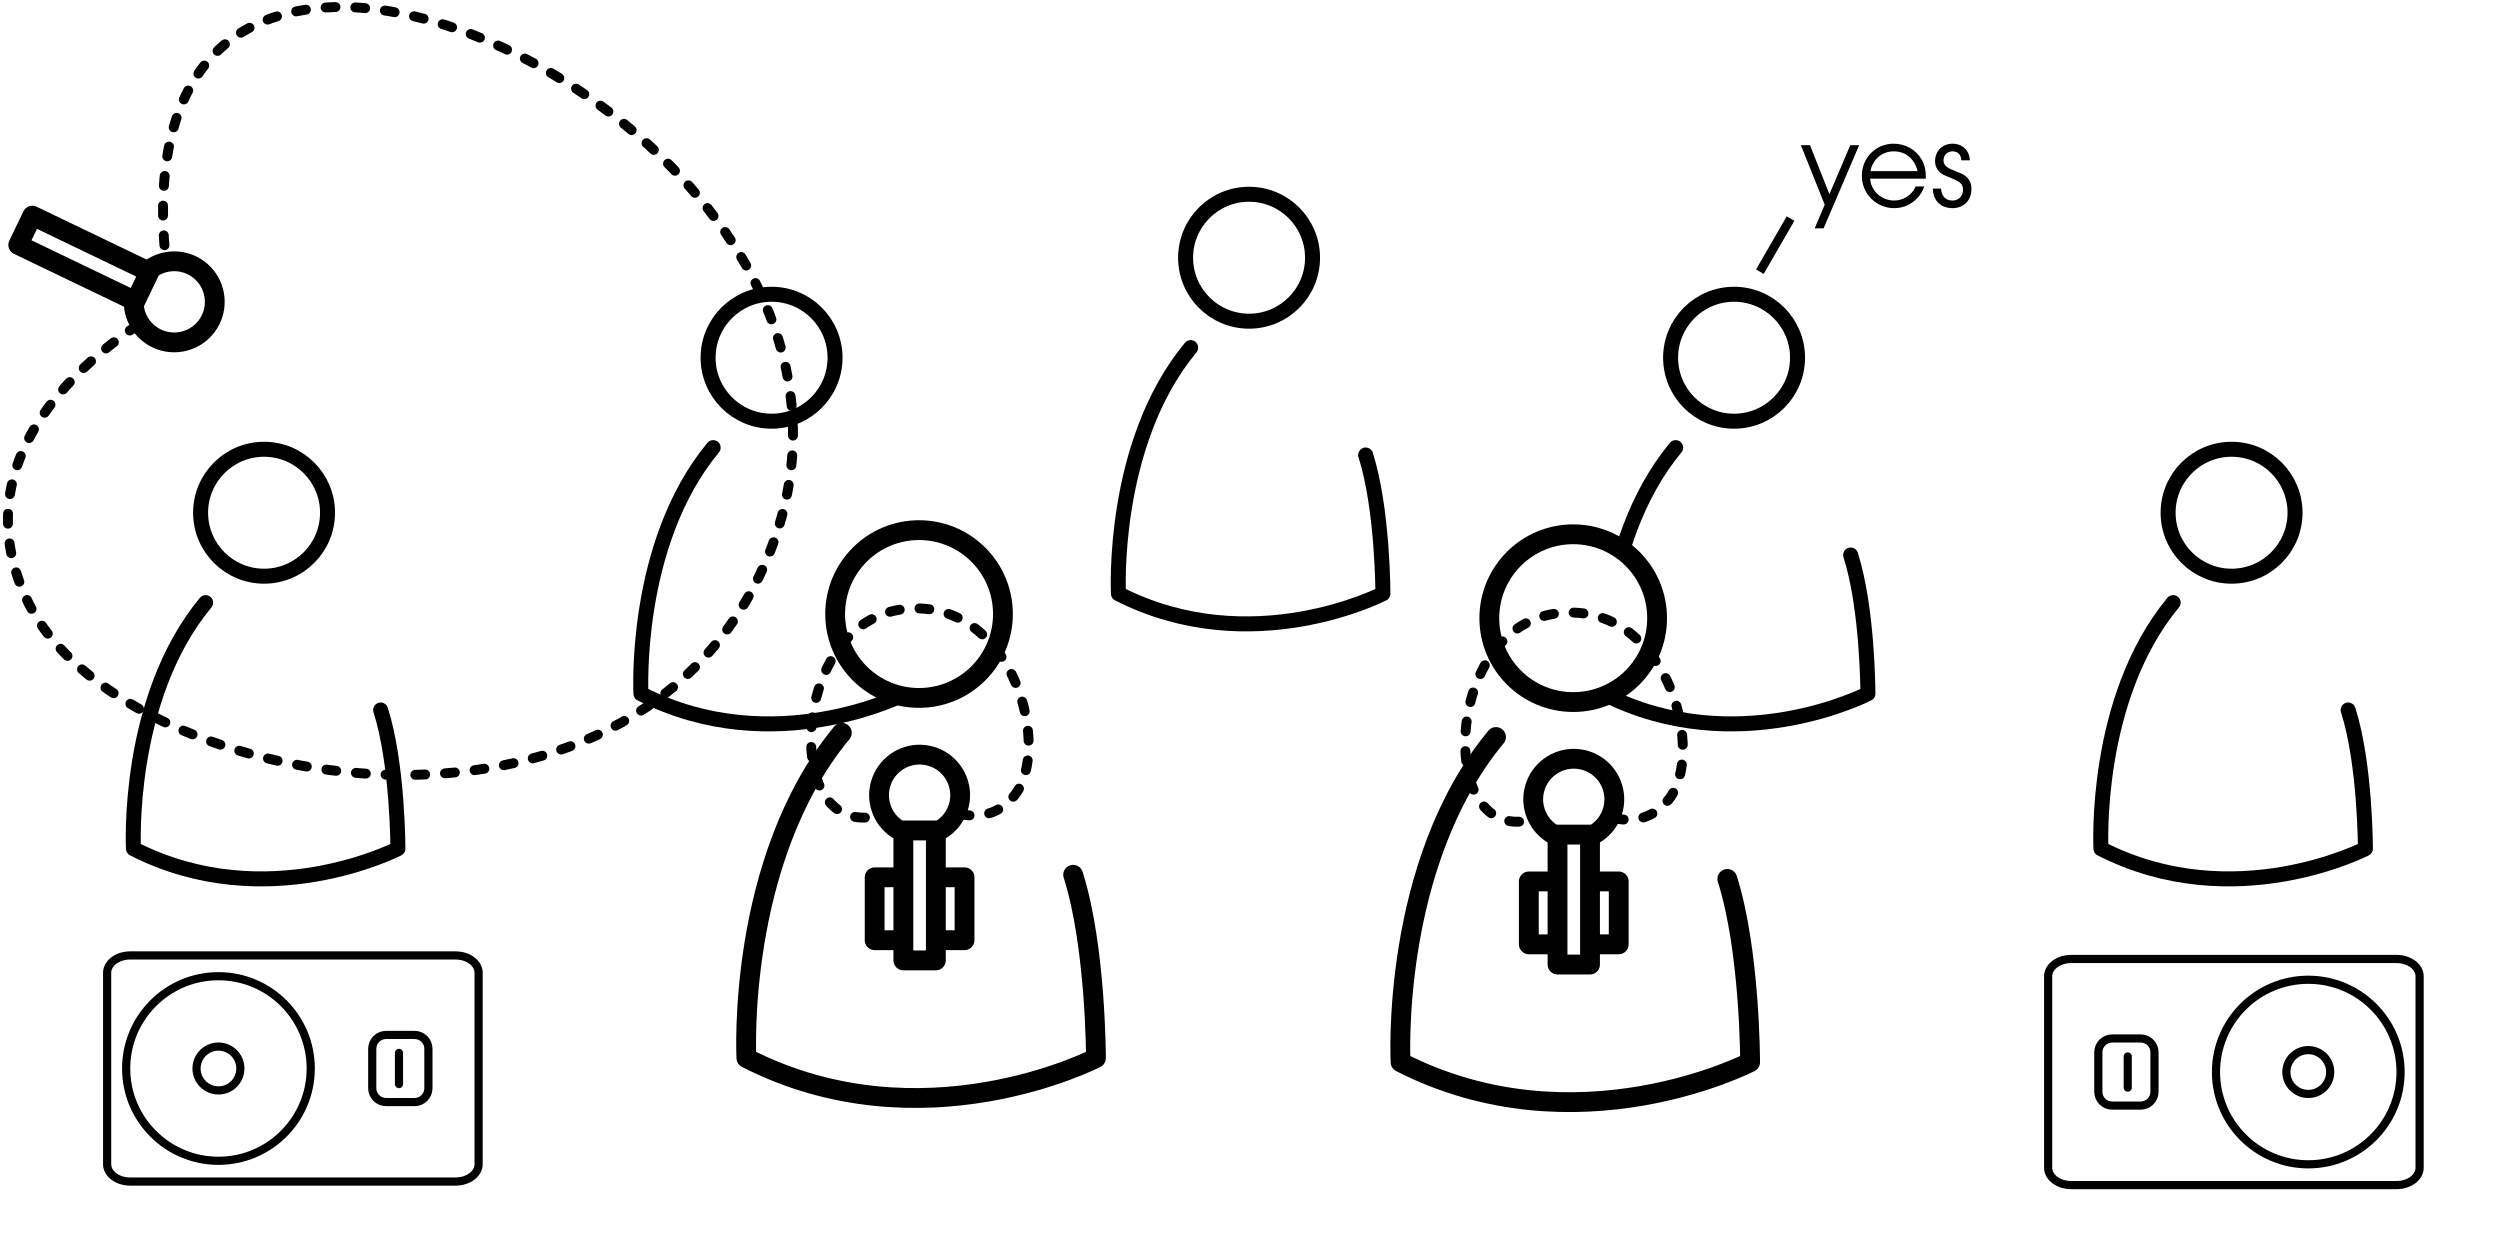
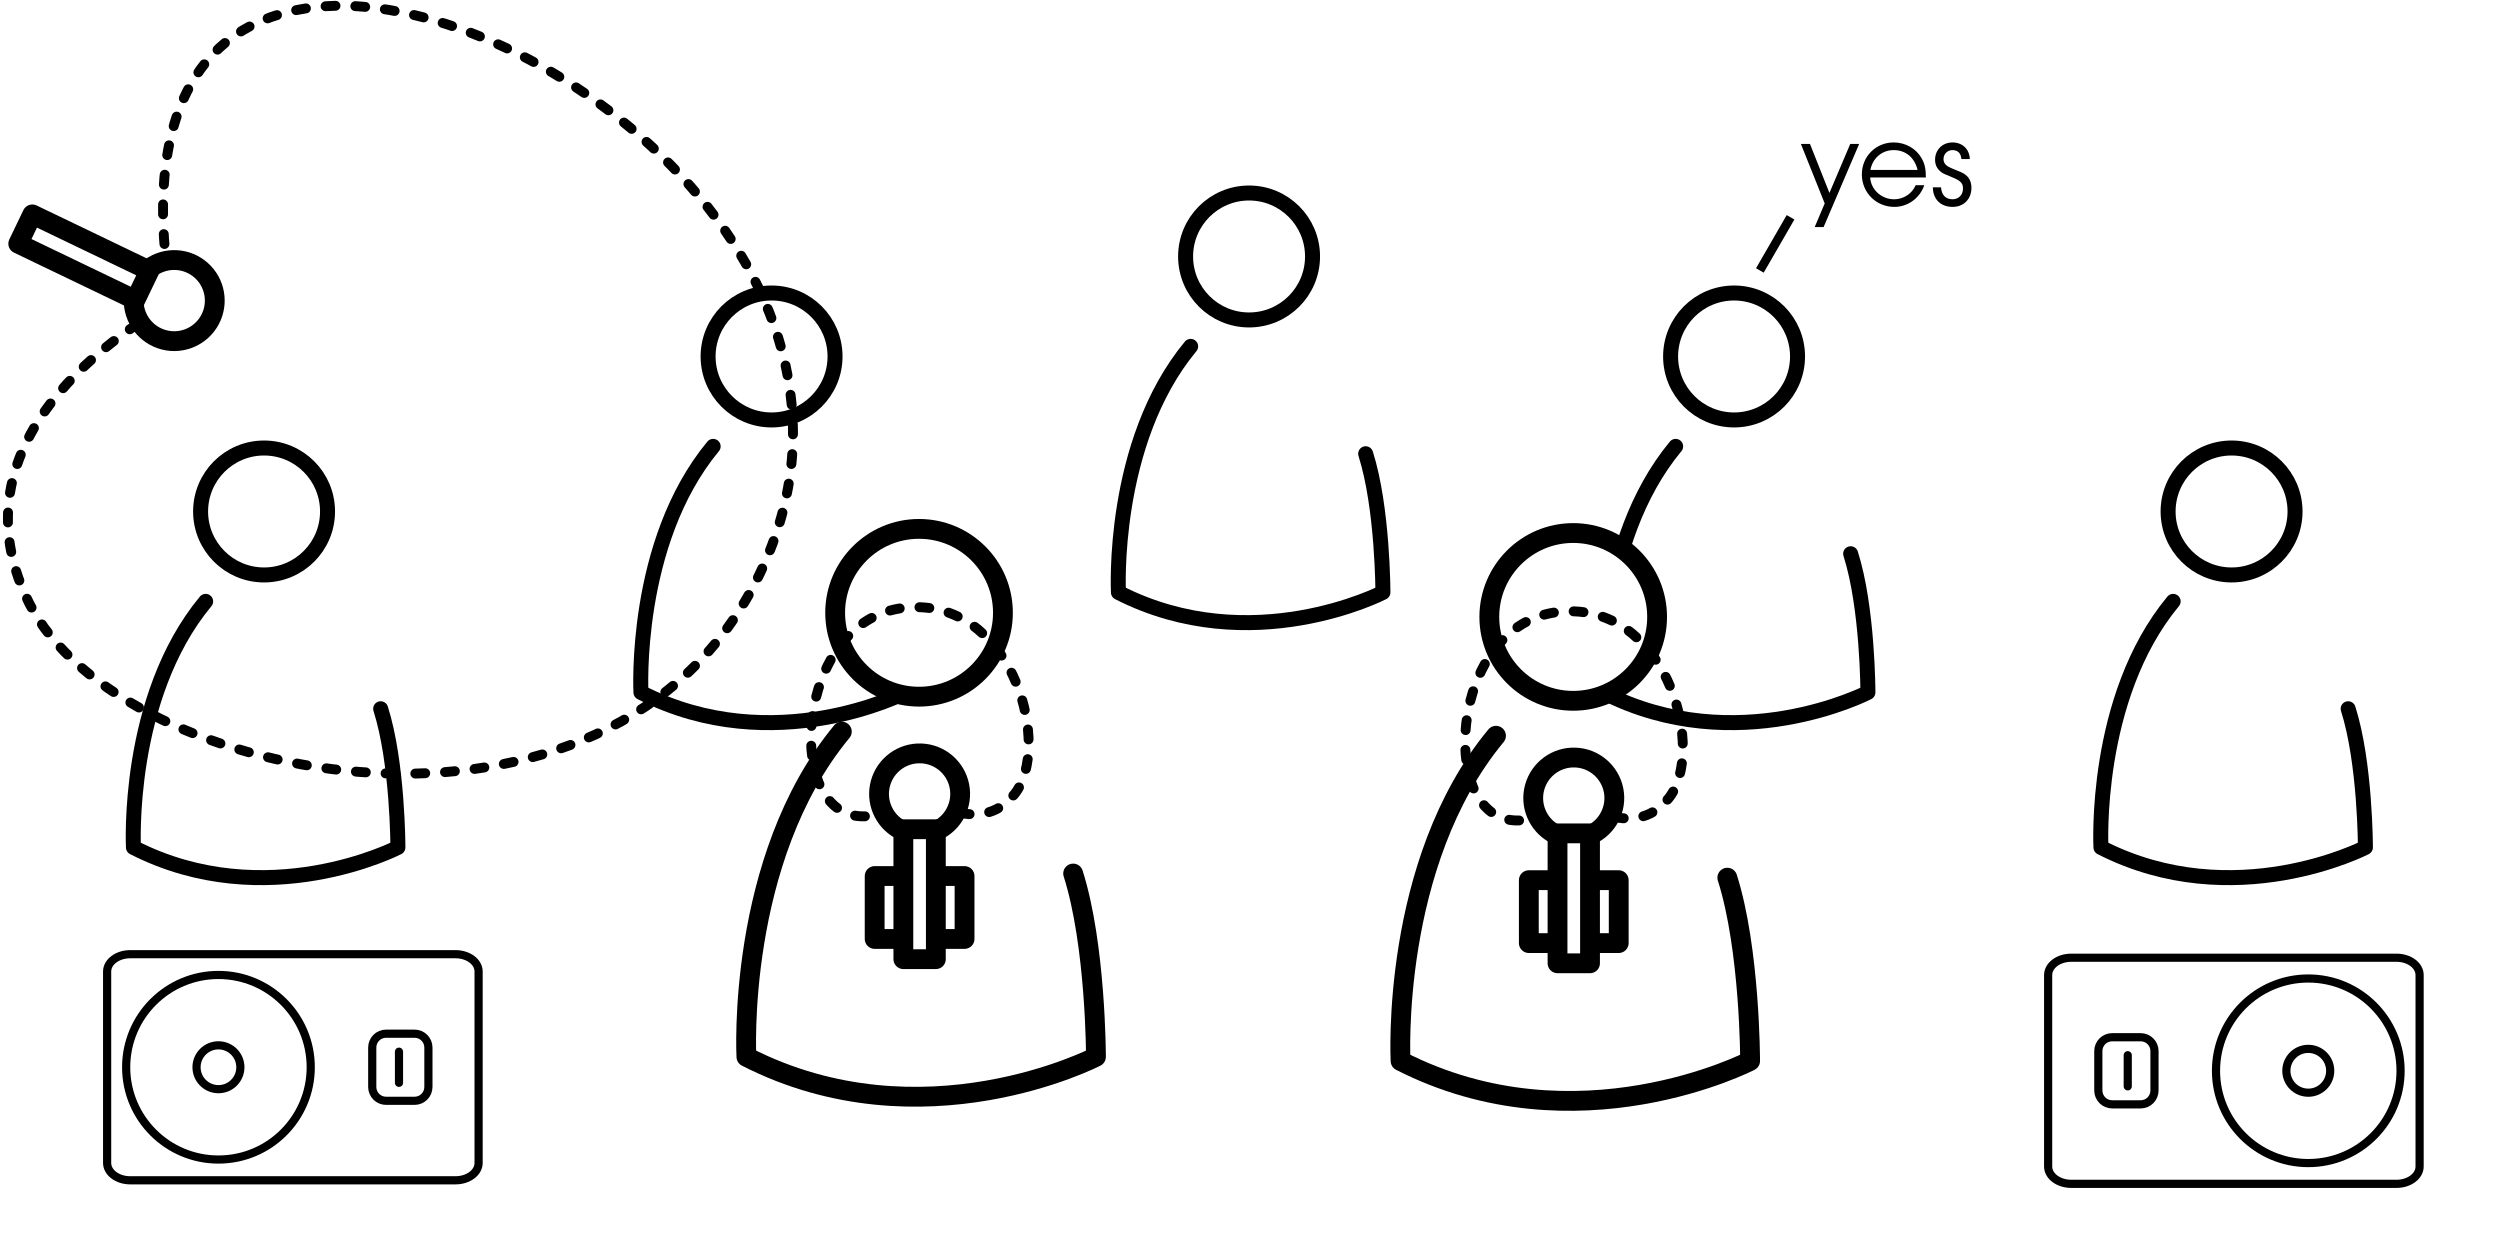
<svg xmlns="http://www.w3.org/2000/svg" width="1000" height="500" viewBox="0 0 1000 500" id="svg2" version="1.1">
  <defs id="defs4">
    <marker orient="auto" refY="0.0" refX="0.0" id="DotS" style="overflow:visible">
      <path id="path4300" d="M -2.5,-1.0 C -2.5,1.76 -4.74,4.0 -7.5,4.0 C -10.26,4.0 -12.5,1.76 -12.5,-1.0 C -12.5,-3.76 -10.26,-6.0 -7.5,-6.0 C -4.74,-6.0 -2.5,-3.76 -2.5,-1.0 z " style="fill-rule:evenodd;stroke:#000000;stroke-width:1pt;stroke-opacity:1;fill:#000000;fill-opacity:1" transform="scale(0.2) translate(7.4, 1)" />
    </marker>
    <marker orient="auto" refY="0.0" refX="0.0" id="DotM" style="overflow:visible">
      <path id="path4297" d="M -2.5,-1.0 C -2.5,1.76 -4.74,4.0 -7.5,4.0 C -10.26,4.0 -12.5,1.76 -12.5,-1.0 C -12.5,-3.76 -10.26,-6.0 -7.5,-6.0 C -4.74,-6.0 -2.5,-3.76 -2.5,-1.0 z " style="fill-rule:evenodd;stroke:#000000;stroke-width:1pt;stroke-opacity:1;fill:#000000;fill-opacity:1" transform="scale(0.4) translate(7.4, 1)" />
    </marker>
    <marker style="overflow:visible" id="marker4672" refX="0" refY="0" orient="auto">
      <path transform="matrix(-0.4,0,0,-0.4,-4,0)" style="fill:#000000;fill-opacity:1;fill-rule:evenodd;stroke:#000000;stroke-width:1pt;stroke-opacity:1" d="M 0,0 5,-5 -12.5,0 5,5 0,0 Z" id="path4674" />
    </marker>
    <marker style="overflow:visible" id="marker4958" refX="0" refY="0" orient="auto">
      <path transform="matrix(-0.4,0,0,-0.4,-4,0)" style="fill:#000000;fill-opacity:1;fill-rule:evenodd;stroke:#000000;stroke-width:1pt;stroke-opacity:1" d="M 0,0 5,-5 -12.5,0 5,5 0,0 Z" id="path4960" />
    </marker>
  </defs>
  <g id="layer1" transform="translate(0,-552.3621)">
-     <rect style="opacity:1;fill:#ffffff;fill-opacity:1;stroke:#8c8c8c;stroke-width:3;stroke-linecap:round;stroke-linejoin:round;stroke-miterlimit:4;stroke-dasharray:none;stroke-dashoffset:0;stroke-opacity:1" id="rect4989" width="1110.158" height="581.242" x="-67.882" y="500.819" />
-     <g id="g4603" transform="matrix(1.118562,0,0,1.118562,-35.49982,-10.82269)">
+     <rect style="opacity:1;fill:#ffffff;fill-opacity:1;stroke:#8c8c8c;stroke-width:3.543;stroke-linecap:round;stroke-linejoin:round;stroke-miterlimit:4;stroke-dasharray:none;stroke-dashoffset:0;stroke-opacity:1" id="rect4258" width="1090.359" height="591.141" x="-43.841" y="524.86" />
+     <g id="g4603" transform="matrix(1.118562,0,0,1.118562,-35.49982,-11.32269)">
      <g style="fill:#ffffff" transform="translate(86.97413,213.5462)" id="g4599">
        <path style="fill:#ffffff;fill-rule:evenodd;stroke:none;stroke-width:7.087;stroke-linecap:round;stroke-linejoin:round;stroke-miterlimit:4;stroke-dasharray:none;stroke-opacity:1" d="m 160.235,-48.19 c -37.857,45.714 -34.126,116.299 -34.126,116.299 62.857,32.143 125,0 125,0 0,0 -4.596,-77.064 -24.062,-116.811" id="path4590" />
        <path id="path4592" d="m 160.235,-48.19 c -37.857,45.714 -34.126,116.299 -34.126,116.299 62.857,32.143 125,0 125,0 0,0 0,-39.941 -8.152,-65.546" style="fill:#ffffff;fill-rule:evenodd;stroke:#000000;stroke-width:7.087;stroke-linecap:round;stroke-linejoin:round;stroke-miterlimit:4;stroke-dasharray:none;stroke-opacity:1" />
      </g>
      <circle style="opacity:1;fill:#ffffff;fill-opacity:1;stroke:#000000;stroke-width:7.087;stroke-linecap:round;stroke-miterlimit:4;stroke-dasharray:none;stroke-dashoffset:0;stroke-opacity:1" id="circle4197" cx="274.822" cy="122.867" r="30" />
      <g transform="translate(-200.5133,15)" id="g4241">
        <path id="path4253" d="m 475.277,172.519 c 0,0 -22.297,18.335 -33.84,0 -11.544,-18.335 -2.525,-66.67 32.83,-66.67 35.355,0 48.326,49.978 35.355,66.67 -12.97,16.693 -34.345,0 -34.345,0 z" style="fill:none;fill-rule:evenodd;stroke:#000000;stroke-width:3.543;stroke-linecap:round;stroke-linejoin:miter;stroke-miterlimit:0.9;stroke-dasharray:3.543, 7.087;stroke-dashoffset:0;stroke-opacity:1" />
        <g transform="translate(105,66.78571)" id="g4243">
          <rect style="opacity:1;fill:#ffffff;fill-opacity:1;stroke:#000000;stroke-width:7.087;stroke-linecap:round;stroke-linejoin:round;stroke-miterlimit:4;stroke-dasharray:none;stroke-dashoffset:0;stroke-opacity:1" id="rect4245" width="32.143" height="22.5" x="354.464" y="135.219" />
          <g id="g4247" transform="translate(-1.512097,0)">
            <path d="m 365.029,118.553 a 14.505,14.505 0 0 1 -6.955,-16.583 14.505,14.505 0 0 1 14.523,-10.604 14.505,14.505 0 0 1 13.678,11.674 14.505,14.505 0 0 1 -8.191,16.009" id="path4249" style="opacity:1;fill:#ffffff;fill-opacity:1;stroke:#000000;stroke-width:7.087;stroke-linecap:round;stroke-linejoin:round;stroke-miterlimit:4;stroke-dasharray:none;stroke-dashoffset:0;stroke-opacity:1" />
            <rect y="118.476" x="366.239" height="46.467" width="11.617" id="rect4251" style="opacity:1;fill:#ffffff;fill-opacity:1;stroke:#000000;stroke-width:7.087;stroke-linecap:round;stroke-linejoin:round;stroke-miterlimit:4;stroke-dasharray:none;stroke-dashoffset:0;stroke-opacity:1" />
          </g>
        </g>
      </g>
    </g>
-     <g id="g4379" transform="matrix(2.041065,0,0,2.041065,-2275.938,-534.4789)">
+     <g id="g4379" transform="matrix(2.041065,0,0,2.041065,-2275.938,-534.9789)">
      <path d="m 1037.816,325.533 a 11.063,11.063 0 0 1 3.247,7.834 11.063,11.063 0 0 1 -3.254,7.832" style="opacity:1;fill:none;fill-opacity:0.411;stroke:#000000;stroke-width:1.942;stroke-linecap:round;stroke-linejoin:round;stroke-miterlimit:4;stroke-dasharray:none;stroke-dashoffset:0;stroke-opacity:1" id="ellipse4327" />
      <path d="m 1045.238,318.283 a 21.438,21.438 0 0 1 0.172,29.983" id="circle4333" style="opacity:1;fill:none;fill-opacity:0.411;stroke:#000000;stroke-width:1.942;stroke-linecap:round;stroke-linejoin:round;stroke-miterlimit:4;stroke-dasharray:none;stroke-dashoffset:0;stroke-opacity:1" />
      <path d="m 1054.935,308.534 a 35.188,35.188 0 0 1 -0.097,49.752" style="opacity:1;fill:none;fill-opacity:0.411;stroke:#000000;stroke-width:1.942;stroke-linecap:round;stroke-linejoin:round;stroke-miterlimit:4;stroke-dasharray:none;stroke-dashoffset:0;stroke-opacity:1" id="circle4339" />
      <path d="m 1067.368,296.042 a 52.813,52.813 0 0 1 0.012,74.629" id="circle4345" style="opacity:1;fill:none;fill-opacity:0.411;stroke:#000000;stroke-width:1.942;stroke-linecap:round;stroke-linejoin:round;stroke-miterlimit:4;stroke-dasharray:none;stroke-dashoffset:0;stroke-opacity:1" />
    </g>
-     <g id="g5183" transform="matrix(0.8660254,0.5,-0.5,0.8660254,223.9082,-417.286)">
+     <g id="g5183" transform="matrix(0.8660254,0.5,-0.5,0.8660254,223.9082,-417.786)">
      <path id="path4231" d="m 196.1,720.298 c 0,0 -44.654,36.721 -67.773,0 -23.119,-36.721 -5.058,-133.523 65.75,-133.523 70.808,0 96.784,100.092 70.808,133.523 -25.976,33.431 -68.785,0 -68.785,0 z" style="fill:none;fill-rule:evenodd;stroke:#000000;stroke-width:7.087;stroke-linecap:round;stroke-linejoin:miter;stroke-miterlimit:0.9;stroke-dasharray:7.087, 14.173;stroke-dashoffset:0;stroke-opacity:1" />
      <path d="m 182.561,745.971 a 29.049,29.049 0 0 1 -13.928,-33.212 29.049,29.049 0 0 1 29.086,-21.238 29.049,29.049 0 0 1 27.393,23.38 29.049,29.049 0 0 1 -16.404,32.061" id="path4201" style="opacity:1;fill:#ffffff;fill-opacity:1;stroke:#000000;stroke-width:10.63;stroke-linecap:round;stroke-linejoin:round;stroke-miterlimit:4;stroke-dasharray:none;stroke-dashoffset:0;stroke-opacity:1" />
      <rect y="745.818" x="184.985" height="93.062" width="23.265" id="rect4203" style="opacity:1;fill:#ffffff;fill-opacity:1;stroke:#000000;stroke-width:10.63;stroke-linecap:round;stroke-linejoin:round;stroke-miterlimit:4;stroke-dasharray:none;stroke-dashoffset:0;stroke-opacity:1" />
      <path id="path4227" d="m 196.576,838.462 0,56.215" style="fill:none;fill-rule:evenodd;stroke:#000000;stroke-width:7.087;stroke-linecap:butt;stroke-linejoin:miter;stroke-miterlimit:4;stroke-dasharray:none;stroke-opacity:1;marker-end:url(#DotS)" />
    </g>
-     <g id="g4703" transform="matrix(3.035098,0,0,3.035098,1306.319,-1536.586)">
+     <g id="g4703" transform="matrix(3.035098,0,0,3.035098,1306.319,-1537.086)">
      <rect transform="matrix(0,-1,1,0,0,0)" rx="2.281" ry="3.041" y="-160.477" x="-844.448" height="48.956" width="29.799" id="rect5423" style="opacity:1;fill:#ffffff;fill-opacity:1;stroke:#000000;stroke-width:1.077;stroke-linecap:round;stroke-linejoin:round;stroke-miterlimit:4;stroke-dasharray:none;stroke-dashoffset:0;stroke-opacity:1" />
      <circle transform="matrix(0,-1,1,0,0,0)" r="12.163" cy="-126.192" cx="-829.549" id="path5425" style="opacity:1;fill:#ffffff;fill-opacity:1;stroke:#000000;stroke-width:1.077;stroke-linecap:round;stroke-linejoin:round;stroke-miterlimit:4;stroke-dasharray:none;stroke-dashoffset:0;stroke-opacity:1" />
      <circle transform="matrix(0,-1,1,0,0,0)" r="2.889" cy="-126.192" cx="-829.549" id="path5427" style="opacity:1;fill:#ffffff;fill-opacity:1;stroke:#000000;stroke-width:1.077;stroke-linecap:round;stroke-linejoin:round;stroke-miterlimit:4;stroke-dasharray:none;stroke-dashoffset:0;stroke-opacity:1" />
      <rect transform="matrix(0,-1,1,0,0,0)" ry="1.824" y="-153.863" x="-833.972" height="7.402" width="8.846" id="rect5429" style="opacity:1;fill:#ffffff;fill-opacity:1;stroke:#000000;stroke-width:1.077;stroke-linecap:round;stroke-linejoin:round;stroke-miterlimit:4;stroke-dasharray:none;stroke-dashoffset:0;stroke-opacity:1" />
      <path id="path5431" d="m -149.986,831.601 0,-4.105" style="fill:none;fill-rule:evenodd;stroke:#000000;stroke-width:1.077;stroke-linecap:round;stroke-linejoin:miter;stroke-miterlimit:4;stroke-dasharray:none;stroke-opacity:1" />
    </g>
-     <g id="g4249" transform="translate(-1.054987,4.682896)">
+     <g id="g4249" transform="translate(-1.054987,4.182896)">
      <g transform="matrix(0.7565645,0,0,0.7565645,148.875,164.0788)" id="g5303">
        <g id="g5270" transform="matrix(1.118562,0,0,1.118562,254.8866,744.7224)" style="fill:#ffffff">
          <path id="path5272" d="m 160.235,-48.19 c -37.857,45.714 -34.126,116.299 -34.126,116.299 62.857,32.143 125,0 125,0 0,0 -4.596,-77.064 -24.062,-116.811" style="fill:#ffffff;fill-rule:evenodd;stroke:none;stroke-width:7.087;stroke-linecap:round;stroke-linejoin:round;stroke-miterlimit:4;stroke-dasharray:none;stroke-opacity:1" />
          <path style="fill:#ffffff;fill-rule:evenodd;stroke:#000000;stroke-width:7.087;stroke-linecap:round;stroke-linejoin:round;stroke-miterlimit:4;stroke-dasharray:none;stroke-opacity:1" d="m 160.235,-48.19 c -37.857,45.714 -34.126,116.299 -34.126,116.299 62.857,32.143 125,0 125,0 0,0 0,-39.941 -8.152,-65.546" id="path5274" />
        </g>
        <circle r="33.557" cy="643.292" cx="465.006" id="circle5276" style="opacity:1;fill:#ffffff;fill-opacity:1;stroke:#000000;stroke-width:7.927;stroke-linecap:round;stroke-miterlimit:4;stroke-dasharray:none;stroke-dashoffset:0;stroke-opacity:1" />
      </g>
      <g id="g5309" transform="matrix(0.7565645,0,0,0.7565645,-245.125,266.0788)">
        <g style="fill:#ffffff" transform="matrix(1.118562,0,0,1.118562,254.8866,744.7224)" id="g5311">
          <path style="fill:#ffffff;fill-rule:evenodd;stroke:none;stroke-width:7.087;stroke-linecap:round;stroke-linejoin:round;stroke-miterlimit:4;stroke-dasharray:none;stroke-opacity:1" d="m 160.235,-48.19 c -37.857,45.714 -34.126,116.299 -34.126,116.299 62.857,32.143 125,0 125,0 0,0 -4.596,-77.064 -24.062,-116.811" id="path5313" />
          <path id="path5315" d="m 160.235,-48.19 c -37.857,45.714 -34.126,116.299 -34.126,116.299 62.857,32.143 125,0 125,0 0,0 0,-39.941 -8.152,-65.546" style="fill:#ffffff;fill-rule:evenodd;stroke:#000000;stroke-width:7.087;stroke-linecap:round;stroke-linejoin:round;stroke-miterlimit:4;stroke-dasharray:none;stroke-opacity:1" />
        </g>
        <circle style="opacity:1;fill:#ffffff;fill-opacity:1;stroke:#000000;stroke-width:7.927;stroke-linecap:round;stroke-miterlimit:4;stroke-dasharray:none;stroke-dashoffset:0;stroke-opacity:1" id="circle5317" cx="465.006" cy="643.292" r="33.557" />
      </g>
      <g transform="matrix(0.7565645,0,0,0.7565645,-42.12501,204.0788)" id="g5319">
        <g id="g5321" transform="matrix(1.118562,0,0,1.118562,254.8866,744.7224)" style="fill:#ffffff">
          <path id="path5323" d="m 160.235,-48.19 c -37.857,45.714 -34.126,116.299 -34.126,116.299 62.857,32.143 125,0 125,0 0,0 -4.596,-77.064 -24.062,-116.811" style="fill:#ffffff;fill-rule:evenodd;stroke:none;stroke-width:7.087;stroke-linecap:round;stroke-linejoin:round;stroke-miterlimit:4;stroke-dasharray:none;stroke-opacity:1" />
          <path style="fill:#ffffff;fill-rule:evenodd;stroke:#000000;stroke-width:7.087;stroke-linecap:round;stroke-linejoin:round;stroke-miterlimit:4;stroke-dasharray:none;stroke-opacity:1" d="m 160.235,-48.19 c -37.857,45.714 -34.126,116.299 -34.126,116.299 62.857,32.143 125,0 125,0 0,0 0,-39.941 -8.152,-65.546" id="path5325" />
        </g>
        <circle r="33.557" cy="643.292" cx="465.006" id="circle5327" style="opacity:1;fill:#ffffff;fill-opacity:1;stroke:#000000;stroke-width:7.927;stroke-linecap:round;stroke-miterlimit:4;stroke-dasharray:none;stroke-dashoffset:0;stroke-opacity:1" />
      </g>
      <g id="g5220" transform="matrix(1.118562,0,0,1.118562,61.26734,655.8577)">
        <g style="fill:#ffffff" transform="translate(86.97413,213.5462)" id="g5222">
          <path style="fill:#ffffff;fill-rule:evenodd;stroke:none;stroke-width:7.087;stroke-linecap:round;stroke-linejoin:round;stroke-miterlimit:4;stroke-dasharray:none;stroke-opacity:1" d="m 160.235,-48.19 c -37.857,45.714 -34.126,116.299 -34.126,116.299 62.857,32.143 125,0 125,0 0,0 -4.596,-77.064 -24.062,-116.811" id="path5224" />
          <path id="path5226" d="m 160.235,-48.19 c -37.857,45.714 -34.126,116.299 -34.126,116.299 62.857,32.143 125,0 125,0 0,0 0,-39.941 -8.152,-65.546" style="fill:#ffffff;fill-rule:evenodd;stroke:#000000;stroke-width:7.087;stroke-linecap:round;stroke-linejoin:round;stroke-miterlimit:4;stroke-dasharray:none;stroke-opacity:1" />
        </g>
        <circle style="opacity:1;fill:#ffffff;fill-opacity:1;stroke:#000000;stroke-width:7.087;stroke-linecap:round;stroke-miterlimit:4;stroke-dasharray:none;stroke-dashoffset:0;stroke-opacity:1" id="circle5228" cx="274.822" cy="122.867" r="30" />
        <g transform="translate(-200.5133,15)" id="g5230">
          <path id="path5232" d="m 475.277,172.519 c 0,0 -22.297,18.335 -33.84,0 -11.544,-18.335 -2.525,-66.67 32.83,-66.67 35.355,0 48.326,49.978 35.355,66.67 -12.97,16.693 -34.345,0 -34.345,0 z" style="fill:none;fill-rule:evenodd;stroke:#000000;stroke-width:3.543;stroke-linecap:round;stroke-linejoin:miter;stroke-miterlimit:0.9;stroke-dasharray:3.543, 7.087;stroke-dashoffset:0;stroke-opacity:1" />
          <g transform="translate(105,66.78571)" id="g5234">
            <rect style="opacity:1;fill:#ffffff;fill-opacity:1;stroke:#000000;stroke-width:7.087;stroke-linecap:round;stroke-linejoin:round;stroke-miterlimit:4;stroke-dasharray:none;stroke-dashoffset:0;stroke-opacity:1" id="rect5236" width="32.143" height="22.5" x="354.464" y="135.219" />
            <g id="g5238" transform="translate(-1.512097,0)">
              <path d="m 365.029,118.553 a 14.505,14.505 0 0 1 -6.955,-16.583 14.505,14.505 0 0 1 14.523,-10.604 14.505,14.505 0 0 1 13.678,11.674 14.505,14.505 0 0 1 -8.191,16.009" id="path5240" style="opacity:1;fill:#ffffff;fill-opacity:1;stroke:#000000;stroke-width:7.087;stroke-linecap:round;stroke-linejoin:round;stroke-miterlimit:4;stroke-dasharray:none;stroke-dashoffset:0;stroke-opacity:1" />
              <rect y="118.476" x="366.239" height="46.467" width="11.617" id="rect5242" style="opacity:1;fill:#ffffff;fill-opacity:1;stroke:#000000;stroke-width:7.087;stroke-linecap:round;stroke-linejoin:round;stroke-miterlimit:4;stroke-dasharray:none;stroke-dashoffset:0;stroke-opacity:1" />
            </g>
          </g>
        </g>
      </g>
      <g transform="matrix(0.7565645,0,0,0.7565645,342.875,204.0788)" id="g5329">
        <g id="g5331" transform="matrix(1.118562,0,0,1.118562,254.8866,744.7224)" style="fill:#ffffff">
          <path id="path5333" d="m 160.235,-48.19 c -37.857,45.714 -34.126,116.299 -34.126,116.299 62.857,32.143 125,0 125,0 0,0 -4.596,-77.064 -24.062,-116.811" style="fill:#ffffff;fill-rule:evenodd;stroke:none;stroke-width:7.087;stroke-linecap:round;stroke-linejoin:round;stroke-miterlimit:4;stroke-dasharray:none;stroke-opacity:1" />
          <path style="fill:#ffffff;fill-rule:evenodd;stroke:#000000;stroke-width:7.087;stroke-linecap:round;stroke-linejoin:round;stroke-miterlimit:4;stroke-dasharray:none;stroke-opacity:1" d="m 160.235,-48.19 c -37.857,45.714 -34.126,116.299 -34.126,116.299 62.857,32.143 125,0 125,0 0,0 0,-39.941 -8.152,-65.546" id="path5335" />
        </g>
        <circle r="33.557" cy="643.292" cx="465.006" id="circle5337" style="opacity:1;fill:#ffffff;fill-opacity:1;stroke:#000000;stroke-width:7.927;stroke-linecap:round;stroke-miterlimit:4;stroke-dasharray:none;stroke-dashoffset:0;stroke-opacity:1" />
      </g>
      <g id="g5339" transform="matrix(0.7565645,0,0,0.7565645,541.875,266.0788)">
        <g style="fill:#ffffff" transform="matrix(1.118562,0,0,1.118562,254.8866,744.7224)" id="g5341">
          <path style="fill:#ffffff;fill-rule:evenodd;stroke:none;stroke-width:7.087;stroke-linecap:round;stroke-linejoin:round;stroke-miterlimit:4;stroke-dasharray:none;stroke-opacity:1" d="m 160.235,-48.19 c -37.857,45.714 -34.126,116.299 -34.126,116.299 62.857,32.143 125,0 125,0 0,0 -4.596,-77.064 -24.062,-116.811" id="path5343" />
          <path id="path5345" d="m 160.235,-48.19 c -37.857,45.714 -34.126,116.299 -34.126,116.299 62.857,32.143 125,0 125,0 0,0 0,-39.941 -8.152,-65.546" style="fill:#ffffff;fill-rule:evenodd;stroke:#000000;stroke-width:7.087;stroke-linecap:round;stroke-linejoin:round;stroke-miterlimit:4;stroke-dasharray:none;stroke-opacity:1" />
        </g>
        <circle style="opacity:1;fill:#ffffff;fill-opacity:1;stroke:#000000;stroke-width:7.927;stroke-linecap:round;stroke-miterlimit:4;stroke-dasharray:none;stroke-dashoffset:0;stroke-opacity:1" id="circle5347" cx="465.006" cy="643.292" r="33.557" />
      </g>
      <g transform="matrix(1.118562,0,0,1.118562,322.9339,657.5145)" id="g5244">
        <g id="g5246" transform="translate(86.97413,213.5462)" style="fill:#ffffff">
          <path id="path5248" d="m 160.235,-48.19 c -37.857,45.714 -34.126,116.299 -34.126,116.299 62.857,32.143 125,0 125,0 0,0 -4.596,-77.064 -24.062,-116.811" style="fill:#ffffff;fill-rule:evenodd;stroke:none;stroke-width:7.087;stroke-linecap:round;stroke-linejoin:round;stroke-miterlimit:4;stroke-dasharray:none;stroke-opacity:1" />
          <path style="fill:#ffffff;fill-rule:evenodd;stroke:#000000;stroke-width:7.087;stroke-linecap:round;stroke-linejoin:round;stroke-miterlimit:4;stroke-dasharray:none;stroke-opacity:1" d="m 160.235,-48.19 c -37.857,45.714 -34.126,116.299 -34.126,116.299 62.857,32.143 125,0 125,0 0,0 0,-39.941 -8.152,-65.546" id="path5250" />
        </g>
        <circle r="30" cy="122.867" cx="274.822" id="circle5252" style="opacity:1;fill:#ffffff;fill-opacity:1;stroke:#000000;stroke-width:7.087;stroke-linecap:round;stroke-miterlimit:4;stroke-dasharray:none;stroke-dashoffset:0;stroke-opacity:1" />
        <g id="g5254" transform="translate(-200.5133,15)">
          <path style="fill:none;fill-rule:evenodd;stroke:#000000;stroke-width:3.543;stroke-linecap:round;stroke-linejoin:miter;stroke-miterlimit:0.9;stroke-dasharray:3.543, 7.087;stroke-dashoffset:0;stroke-opacity:1" d="m 475.277,172.519 c 0,0 -22.297,18.335 -33.84,0 -11.544,-18.335 -2.525,-66.67 32.83,-66.67 35.355,0 48.326,49.978 35.355,66.67 -12.97,16.693 -34.345,0 -34.345,0 z" id="path5256" />
          <g id="g5258" transform="translate(105,66.78571)">
            <rect y="135.219" x="354.464" height="22.5" width="32.143" id="rect5260" style="opacity:1;fill:#ffffff;fill-opacity:1;stroke:#000000;stroke-width:7.087;stroke-linecap:round;stroke-linejoin:round;stroke-miterlimit:4;stroke-dasharray:none;stroke-dashoffset:0;stroke-opacity:1" />
            <g transform="translate(-1.512097,0)" id="g5262">
              <path style="opacity:1;fill:#ffffff;fill-opacity:1;stroke:#000000;stroke-width:7.087;stroke-linecap:round;stroke-linejoin:round;stroke-miterlimit:4;stroke-dasharray:none;stroke-dashoffset:0;stroke-opacity:1" id="path5264" d="m 365.029,118.553 a 14.505,14.505 0 0 1 -6.955,-16.583 14.505,14.505 0 0 1 14.523,-10.604 14.505,14.505 0 0 1 13.678,11.674 14.505,14.505 0 0 1 -8.191,16.009" />
              <rect style="opacity:1;fill:#ffffff;fill-opacity:1;stroke:#000000;stroke-width:7.087;stroke-linecap:round;stroke-linejoin:round;stroke-miterlimit:4;stroke-dasharray:none;stroke-dashoffset:0;stroke-opacity:1" id="rect5266" width="11.617" height="46.467" x="366.239" y="118.476" />
            </g>
          </g>
        </g>
      </g>
      <text id="text5353" y="630.362" x="721" style="font-style:normal;font-weight:normal;font-size:15px;line-height:125%;font-family:sans-serif;text-align:start;letter-spacing:0px;word-spacing:0px;writing-mode:lr-tb;text-anchor:start;fill:#000000;fill-opacity:1;stroke:none;stroke-width:1px;stroke-linecap:butt;stroke-linejoin:miter;stroke-opacity:1" xml:space="preserve">
        <tspan style="font-style:normal;font-variant:normal;font-weight:normal;font-stretch:normal;font-size:45px;font-family:'URW Gothic L';-inkscape-font-specification:'URW Gothic L'" y="630.362" x="721" id="tspan5355">yes</tspan>
      </text>
      <path style="fill:none;fill-rule:evenodd;stroke:#000000;stroke-width:3.543;stroke-linecap:butt;stroke-linejoin:miter;stroke-miterlimit:4;stroke-dasharray:none;stroke-opacity:1" d="m 705,656.362 12.276,-21.263" id="path5379" />
    </g>
-     <g id="g4299" transform="matrix(-0.4844466,1.008212,-1.008212,-0.4844466,581.5218,279.9775)">
+     <g id="g4299" transform="matrix(-0.4844466,1.008212,-1.008212,-0.4844466,581.5218,279.4775)">
      <path style="fill:none;fill-rule:evenodd;stroke:#000000;stroke-width:3.543;stroke-linecap:round;stroke-linejoin:miter;stroke-miterlimit:0.9;stroke-dasharray:3.543, 7.087;stroke-dashoffset:0;stroke-opacity:1" d="m 515.827,260.244 c 0,0 -77.272,63.544 -117.278,0 -40.006,-63.544 -8.752,-231.055 113.777,-231.055 122.529,0 167.48,173.205 122.529,231.055 -44.95,57.851 -119.029,0 -119.029,0 z" id="path4293-5" />
      <g id="g4287" transform="translate(142.9133,154.3672)">
        <path d="m 365.029,118.553 a 14.505,14.505 0 0 1 -6.955,-16.583 14.505,14.505 0 0 1 14.523,-10.604 14.505,14.505 0 0 1 13.678,11.674 14.505,14.505 0 0 1 -8.191,16.009" id="path4289-6" style="opacity:1;fill:#ffffff;fill-opacity:1;stroke:#000000;stroke-width:7.087;stroke-linecap:round;stroke-linejoin:round;stroke-miterlimit:4;stroke-dasharray:none;stroke-dashoffset:0;stroke-opacity:1" />
        <rect y="118.476" x="366.239" height="46.467" width="11.617" id="rect4291-2" style="opacity:1;fill:#ffffff;fill-opacity:1;stroke:#000000;stroke-width:7.087;stroke-linecap:round;stroke-linejoin:round;stroke-miterlimit:4;stroke-dasharray:none;stroke-dashoffset:0;stroke-opacity:1" />
      </g>
    </g>
-     <g transform="matrix(-3.035098,0,0,3.035098,-295.6249,-1538)" id="g4977">
+     <g transform="matrix(-3.035098,0,0,3.035098,-295.6249,-1538.5)" id="g4977">
      <rect style="opacity:1;fill:#ffffff;fill-opacity:1;stroke:#000000;stroke-width:1.077;stroke-linecap:round;stroke-linejoin:round;stroke-miterlimit:4;stroke-dasharray:none;stroke-dashoffset:0;stroke-opacity:1" id="rect4979" width="29.799" height="48.956" x="-844.448" y="-160.477" ry="3.041" rx="2.281" transform="matrix(0,-1,1,0,0,0)" />
      <circle style="opacity:1;fill:#ffffff;fill-opacity:1;stroke:#000000;stroke-width:1.077;stroke-linecap:round;stroke-linejoin:round;stroke-miterlimit:4;stroke-dasharray:none;stroke-dashoffset:0;stroke-opacity:1" id="circle4981" cx="-829.549" cy="-126.192" r="12.163" transform="matrix(0,-1,1,0,0,0)" />
      <circle style="opacity:1;fill:#ffffff;fill-opacity:1;stroke:#000000;stroke-width:1.077;stroke-linecap:round;stroke-linejoin:round;stroke-miterlimit:4;stroke-dasharray:none;stroke-dashoffset:0;stroke-opacity:1" id="circle4983" cx="-829.549" cy="-126.192" r="2.889" transform="matrix(0,-1,1,0,0,0)" />
      <rect style="opacity:1;fill:#ffffff;fill-opacity:1;stroke:#000000;stroke-width:1.077;stroke-linecap:round;stroke-linejoin:round;stroke-miterlimit:4;stroke-dasharray:none;stroke-dashoffset:0;stroke-opacity:1" id="rect4985" width="8.846" height="7.402" x="-833.972" y="-153.863" ry="1.824" transform="matrix(0,-1,1,0,0,0)" />
      <path style="fill:none;fill-rule:evenodd;stroke:#000000;stroke-width:1.077;stroke-linecap:round;stroke-linejoin:miter;stroke-miterlimit:4;stroke-dasharray:none;stroke-opacity:1" d="m -149.986,831.601 0,-4.105" id="path4987" />
    </g>
  </g>
</svg>
